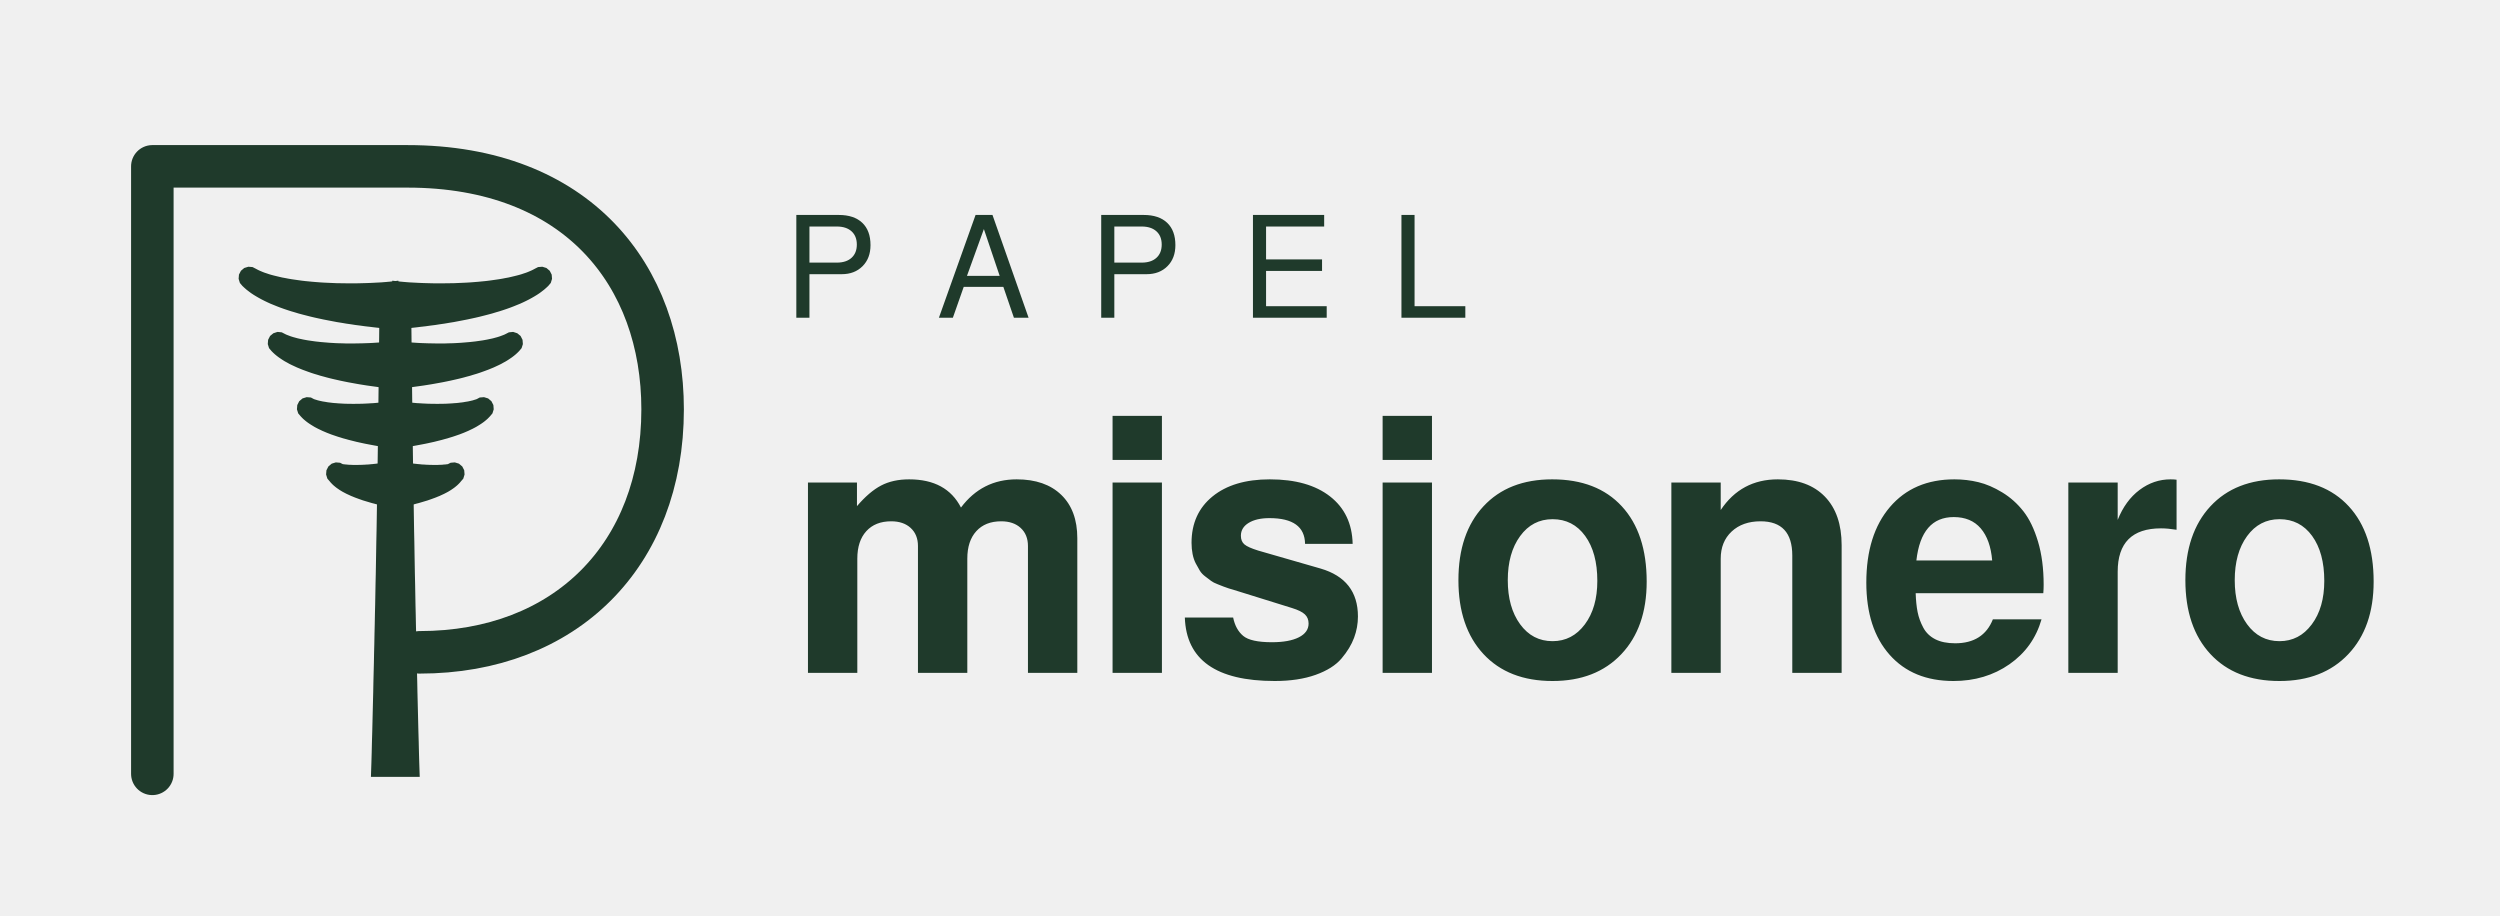
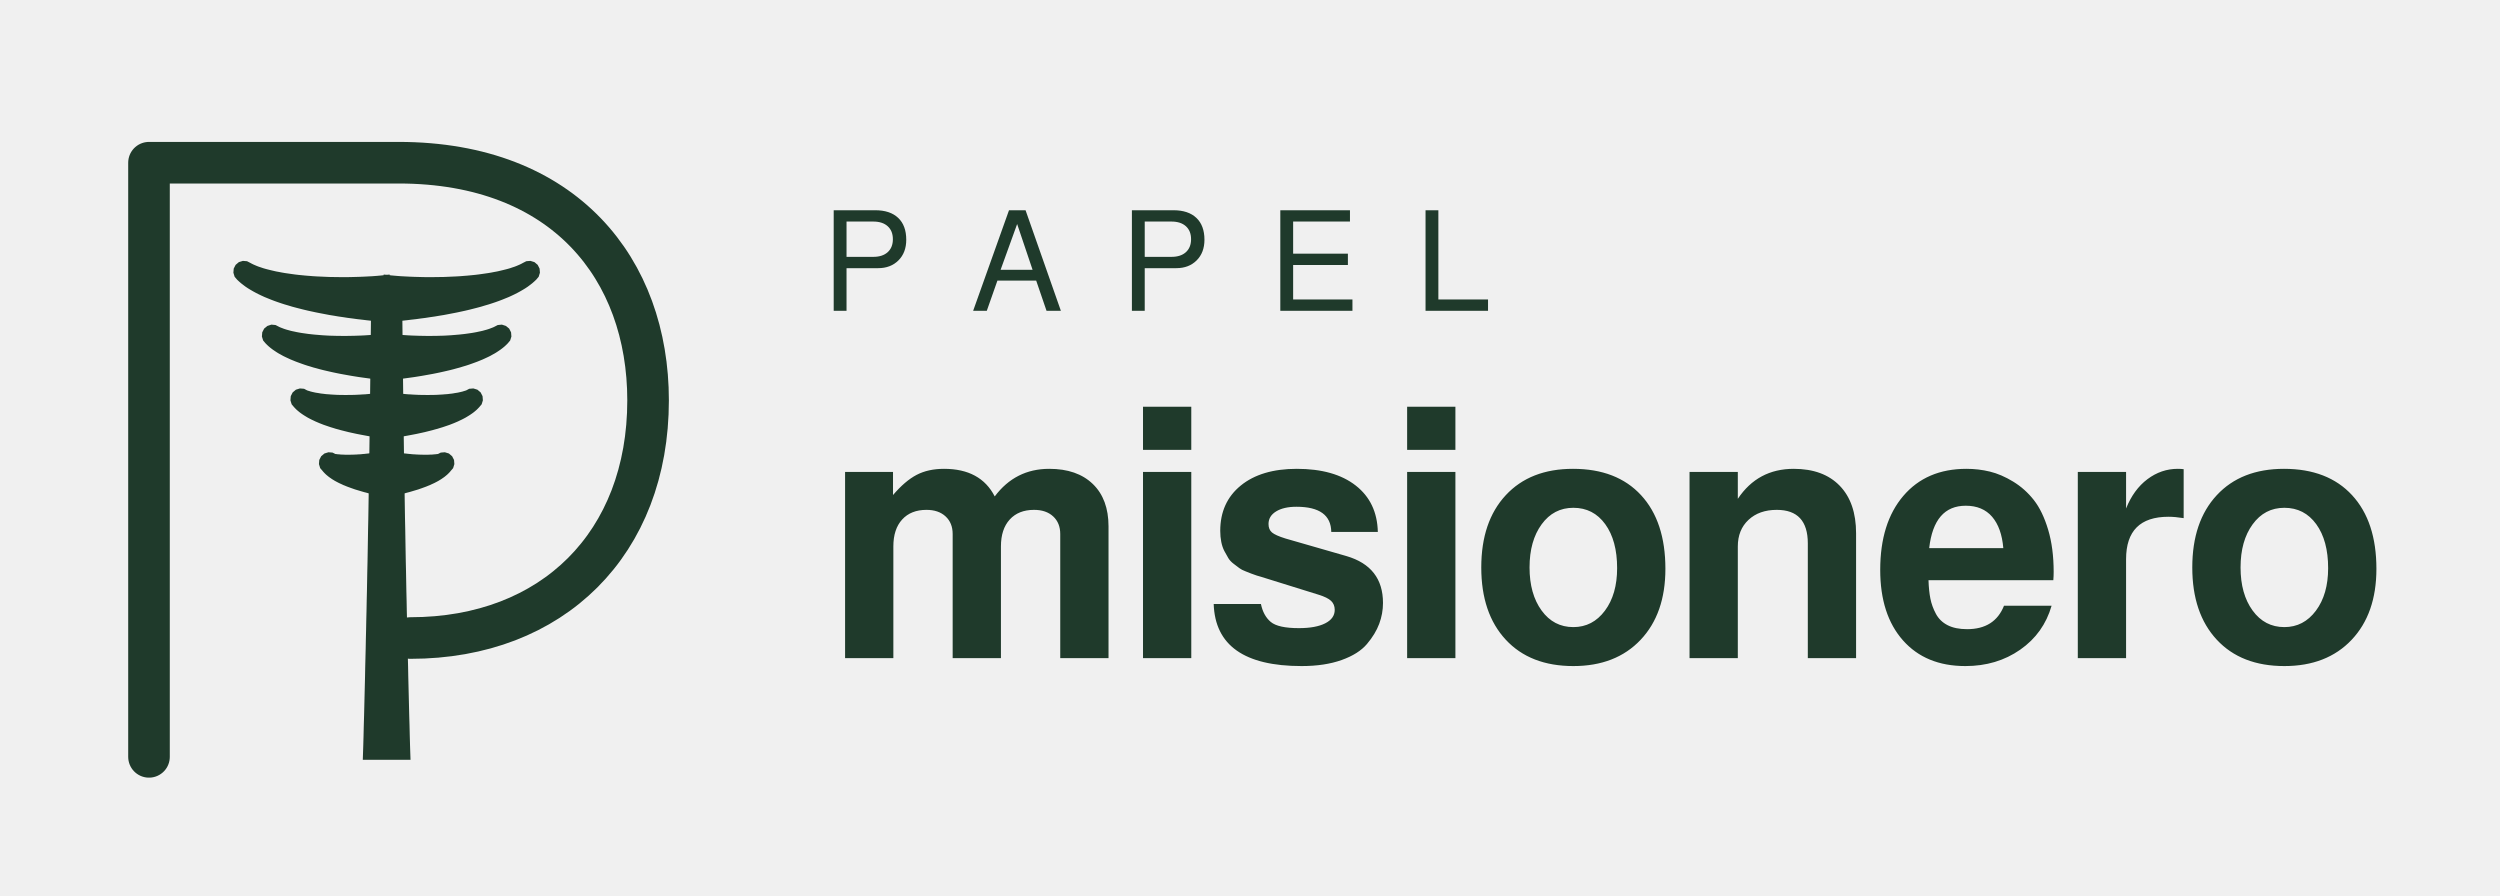
- <svg xmlns="http://www.w3.org/2000/svg" viewBox="0 0 535 196" width="535" height="196">
+ <svg xmlns="http://www.w3.org/2000/svg" viewBox="0 0 547 196" width="547" height="196">
  <g transform="translate(4 20) scale(1.3)">
    <mask id="iA11F3A2B" maskUnits="userSpaceOnUse" x="0" y="0" width="120" height="120">
      <g fill="#fff" stroke="#fff">
        <path d="M22 112 V12 H64 C92 12 106 30 106 52 C106 76 90 92 66 92" fill="none" stroke-width="7" stroke-linecap="round" stroke-linejoin="round" />
        <path d="M62.00 31.38 L61.22 31.47 L60.44 31.54 L59.67 31.60 L58.90 31.64 L58.14 31.68 L57.38 31.71 L56.63 31.73 L55.89 31.75 L55.16 31.76 L54.43 31.76 L53.71 31.75 L53.00 31.74 L52.30 31.73 L51.61 31.70 L50.94 31.67 L50.27 31.64 L49.61 31.60 L48.97 31.55 L48.34 31.50 L47.72 31.44 L47.11 31.38 L46.52 31.31 L45.94 31.23 L45.38 31.15 L44.83 31.07 L44.30 30.98 L43.79 30.88 L43.29 30.79 L42.81 30.68 L42.35 30.57 L41.90 30.46 L41.48 30.35 L41.07 30.23 L40.69 30.10 L40.32 29.98 L39.98 29.85 L39.65 29.71 L39.35 29.58 L39.07 29.44 L38.81 29.30 L38.36 29.07 L37.86 29.03 L37.37 29.18 L36.98 29.51 L36.75 29.96 L36.71 30.46 L36.86 30.95 L37.19 31.34 L37.49 31.62 L37.82 31.91 L38.17 32.18 L38.53 32.45 L38.92 32.71 L39.33 32.96 L39.76 33.21 L40.20 33.45 L40.67 33.69 L41.15 33.92 L41.65 34.15 L42.17 34.36 L42.71 34.58 L43.26 34.79 L43.82 34.99 L44.41 35.19 L45.00 35.38 L45.62 35.56 L46.24 35.75 L46.88 35.92 L47.54 36.09 L48.21 36.26 L48.89 36.42 L49.58 36.57 L50.28 36.72 L51.00 36.86 L51.73 37.00 L52.46 37.14 L53.21 37.26 L53.97 37.39 L54.74 37.50 L55.51 37.62 L56.30 37.72 L57.09 37.83 L57.89 37.92 L58.70 38.02 L59.52 38.11 L60.34 38.19 L61.17 38.28 L62.00 38.38 Z" />
        <path d="M62.00 38.38 L62.83 38.28 L63.66 38.19 L64.48 38.11 L65.30 38.02 L66.11 37.92 L66.91 37.83 L67.70 37.72 L68.49 37.62 L69.26 37.50 L70.03 37.39 L70.79 37.26 L71.54 37.14 L72.27 37.00 L73.00 36.86 L73.72 36.72 L74.42 36.57 L75.11 36.42 L75.79 36.26 L76.46 36.09 L77.12 35.92 L77.76 35.75 L78.38 35.56 L79.00 35.38 L79.59 35.19 L80.18 34.99 L80.74 34.79 L81.29 34.58 L81.83 34.36 L82.35 34.15 L82.85 33.92 L83.33 33.69 L83.80 33.45 L84.24 33.21 L84.67 32.96 L85.08 32.71 L85.47 32.45 L85.83 32.18 L86.18 31.91 L86.51 31.62 L86.81 31.34 L87.14 30.95 L87.29 30.46 L87.25 29.96 L87.02 29.51 L86.63 29.18 L86.14 29.03 L85.64 29.07 L85.19 29.30 L84.93 29.44 L84.65 29.58 L84.35 29.71 L84.02 29.85 L83.68 29.98 L83.31 30.10 L82.93 30.23 L82.52 30.35 L82.10 30.46 L81.65 30.57 L81.19 30.68 L80.71 30.79 L80.21 30.88 L79.70 30.98 L79.17 31.07 L78.62 31.15 L78.06 31.23 L77.48 31.31 L76.89 31.38 L76.28 31.44 L75.66 31.50 L75.03 31.55 L74.39 31.60 L73.73 31.64 L73.06 31.67 L72.39 31.70 L71.70 31.73 L71.00 31.74 L70.29 31.75 L69.57 31.76 L68.84 31.76 L68.11 31.75 L67.37 31.73 L66.62 31.71 L65.86 31.68 L65.10 31.64 L64.33 31.60 L63.56 31.54 L62.78 31.47 L62.00 31.38 Z" />
        <path d="M62.00 41.20 L61.38 41.30 L60.76 41.37 L60.15 41.43 L59.54 41.48 L58.94 41.52 L58.34 41.56 L57.74 41.59 L57.15 41.61 L56.57 41.63 L55.99 41.64 L55.42 41.65 L54.86 41.66 L54.30 41.65 L53.75 41.65 L53.21 41.63 L52.68 41.62 L52.16 41.60 L51.65 41.57 L51.15 41.54 L50.66 41.50 L50.18 41.46 L49.71 41.42 L49.25 41.37 L48.80 41.32 L48.37 41.26 L47.95 41.20 L47.54 41.14 L47.14 41.07 L46.76 41.00 L46.40 40.92 L46.05 40.85 L45.71 40.77 L45.39 40.68 L45.09 40.60 L44.80 40.51 L44.53 40.42 L44.27 40.32 L44.03 40.23 L43.81 40.14 L43.61 40.04 L43.16 39.81 L42.66 39.76 L42.17 39.92 L41.78 40.24 L41.55 40.69 L41.51 41.20 L41.66 41.68 L41.99 42.07 L42.24 42.32 L42.50 42.56 L42.78 42.79 L43.08 43.02 L43.40 43.24 L43.73 43.46 L44.07 43.67 L44.44 43.87 L44.81 44.08 L45.20 44.27 L45.61 44.46 L46.02 44.65 L46.46 44.83 L46.90 45.01 L47.36 45.18 L47.83 45.35 L48.31 45.52 L48.80 45.68 L49.31 45.83 L49.82 45.99 L50.35 46.13 L50.89 46.28 L51.44 46.42 L51.99 46.55 L52.56 46.68 L53.14 46.81 L53.72 46.93 L54.32 47.05 L54.92 47.16 L55.53 47.27 L56.15 47.38 L56.77 47.48 L57.40 47.58 L58.04 47.67 L58.69 47.76 L59.34 47.85 L60.00 47.94 L60.66 48.02 L61.33 48.11 L62.00 48.20 Z" />
        <path d="M62.00 48.20 L62.67 48.11 L63.34 48.02 L64.00 47.94 L64.66 47.85 L65.31 47.76 L65.96 47.67 L66.60 47.58 L67.23 47.48 L67.85 47.38 L68.47 47.27 L69.08 47.16 L69.68 47.05 L70.28 46.93 L70.86 46.81 L71.44 46.68 L72.01 46.55 L72.56 46.42 L73.11 46.28 L73.65 46.13 L74.18 45.99 L74.69 45.83 L75.20 45.68 L75.69 45.52 L76.17 45.35 L76.64 45.18 L77.10 45.01 L77.54 44.83 L77.98 44.65 L78.39 44.46 L78.80 44.27 L79.19 44.08 L79.56 43.87 L79.93 43.67 L80.27 43.46 L80.60 43.24 L80.92 43.02 L81.22 42.79 L81.50 42.56 L81.76 42.32 L82.01 42.07 L82.34 41.68 L82.49 41.20 L82.45 40.69 L82.22 40.24 L81.83 39.92 L81.34 39.76 L80.84 39.81 L80.39 40.04 L80.19 40.14 L79.97 40.23 L79.73 40.32 L79.47 40.42 L79.20 40.51 L78.91 40.60 L78.61 40.68 L78.29 40.77 L77.95 40.85 L77.60 40.92 L77.24 41.00 L76.86 41.07 L76.46 41.14 L76.05 41.20 L75.63 41.26 L75.20 41.32 L74.75 41.37 L74.29 41.42 L73.82 41.46 L73.34 41.50 L72.85 41.54 L72.35 41.57 L71.84 41.60 L71.32 41.62 L70.79 41.63 L70.25 41.65 L69.70 41.65 L69.14 41.66 L68.58 41.65 L68.01 41.64 L67.43 41.63 L66.85 41.61 L66.26 41.59 L65.66 41.56 L65.06 41.52 L64.46 41.48 L63.85 41.43 L63.24 41.37 L62.62 41.30 L62.00 41.20 Z" />
        <path d="M62.00 51.03 L61.54 51.12 L61.09 51.19 L60.63 51.26 L60.18 51.31 L59.73 51.36 L59.29 51.40 L58.85 51.44 L58.41 51.48 L57.98 51.50 L57.55 51.53 L57.13 51.55 L56.71 51.57 L56.30 51.58 L55.89 51.59 L55.49 51.59 L55.10 51.60 L54.71 51.59 L54.33 51.59 L53.96 51.58 L53.60 51.57 L53.24 51.55 L52.89 51.53 L52.55 51.51 L52.22 51.48 L51.90 51.46 L51.59 51.43 L51.29 51.39 L51.00 51.36 L50.72 51.32 L50.45 51.27 L50.19 51.23 L49.94 51.19 L49.71 51.14 L49.48 51.09 L49.27 51.04 L49.07 50.99 L48.89 50.93 L48.72 50.88 L48.56 50.83 L48.41 50.78 L47.96 50.54 L47.46 50.50 L46.97 50.65 L46.58 50.98 L46.35 51.43 L46.31 51.94 L46.46 52.42 L46.79 52.81 L46.98 53.01 L47.18 53.21 L47.40 53.40 L47.63 53.59 L47.87 53.77 L48.13 53.95 L48.39 54.12 L48.67 54.29 L48.95 54.46 L49.25 54.62 L49.56 54.78 L49.88 54.93 L50.21 55.09 L50.54 55.23 L50.89 55.38 L51.25 55.52 L51.61 55.66 L51.99 55.79 L52.37 55.92 L52.76 56.05 L53.16 56.17 L53.57 56.30 L53.99 56.41 L54.41 56.53 L54.84 56.64 L55.28 56.75 L55.72 56.86 L56.17 56.96 L56.63 57.06 L57.09 57.16 L57.56 57.25 L58.03 57.34 L58.51 57.43 L59.00 57.52 L59.49 57.60 L59.98 57.69 L60.48 57.77 L60.98 57.85 L61.49 57.93 L62.00 58.03 Z" />
        <path d="M62.00 58.03 L62.51 57.93 L63.02 57.85 L63.52 57.77 L64.02 57.69 L64.51 57.60 L65.00 57.52 L65.49 57.43 L65.97 57.34 L66.44 57.25 L66.91 57.16 L67.37 57.06 L67.83 56.96 L68.28 56.86 L68.72 56.75 L69.16 56.64 L69.59 56.53 L70.01 56.41 L70.43 56.30 L70.84 56.17 L71.24 56.05 L71.63 55.92 L72.01 55.79 L72.39 55.66 L72.75 55.52 L73.11 55.38 L73.46 55.23 L73.79 55.09 L74.12 54.93 L74.44 54.78 L74.75 54.62 L75.05 54.46 L75.33 54.29 L75.61 54.12 L75.87 53.95 L76.13 53.77 L76.37 53.59 L76.60 53.40 L76.82 53.21 L77.02 53.01 L77.21 52.81 L77.54 52.42 L77.69 51.94 L77.65 51.43 L77.42 50.98 L77.03 50.65 L76.54 50.50 L76.04 50.54 L75.59 50.78 L75.44 50.83 L75.28 50.88 L75.11 50.93 L74.93 50.99 L74.73 51.04 L74.52 51.09 L74.29 51.14 L74.06 51.19 L73.81 51.23 L73.55 51.27 L73.28 51.32 L73.00 51.36 L72.71 51.39 L72.41 51.43 L72.10 51.46 L71.78 51.48 L71.45 51.51 L71.11 51.53 L70.76 51.55 L70.40 51.57 L70.04 51.58 L69.67 51.59 L69.29 51.59 L68.90 51.60 L68.51 51.59 L68.11 51.59 L67.70 51.58 L67.29 51.57 L66.87 51.55 L66.45 51.53 L66.02 51.50 L65.59 51.48 L65.15 51.44 L64.71 51.40 L64.27 51.36 L63.82 51.31 L63.37 51.26 L62.91 51.19 L62.46 51.12 L62.00 51.03 Z" />
        <path d="M62.00 60.85 L61.70 60.95 L61.41 61.02 L61.11 61.08 L60.82 61.14 L60.53 61.20 L60.24 61.25 L59.95 61.30 L59.67 61.34 L59.39 61.38 L59.11 61.42 L58.83 61.45 L58.56 61.48 L58.29 61.51 L58.03 61.53 L57.77 61.56 L57.51 61.58 L57.26 61.59 L57.02 61.61 L56.77 61.62 L56.54 61.63 L56.30 61.64 L56.08 61.64 L55.86 61.65 L55.64 61.65 L55.44 61.65 L55.23 61.65 L55.04 61.65 L54.85 61.64 L54.67 61.63 L54.50 61.63 L54.33 61.62 L54.17 61.61 L54.02 61.59 L53.88 61.58 L53.75 61.57 L53.62 61.56 L53.51 61.54 L53.40 61.53 L53.30 61.52 L53.21 61.51 L52.76 61.28 L52.26 61.24 L51.77 61.39 L51.38 61.72 L51.15 62.17 L51.11 62.67 L51.26 63.16 L51.59 63.54 L51.72 63.70 L51.87 63.86 L52.02 64.01 L52.18 64.16 L52.35 64.30 L52.52 64.44 L52.71 64.58 L52.90 64.71 L53.10 64.85 L53.30 64.97 L53.51 65.10 L53.73 65.22 L53.96 65.34 L54.19 65.46 L54.43 65.57 L54.67 65.68 L54.92 65.80 L55.18 65.90 L55.44 66.01 L55.70 66.11 L55.98 66.21 L56.25 66.31 L56.54 66.41 L56.82 66.51 L57.12 66.60 L57.42 66.69 L57.72 66.78 L58.02 66.87 L58.33 66.96 L58.65 67.04 L58.97 67.13 L59.29 67.21 L59.62 67.29 L59.95 67.37 L60.28 67.44 L60.62 67.52 L60.96 67.60 L61.30 67.67 L61.65 67.75 L62.00 67.85 Z" />
        <path d="M62.00 67.85 L62.35 67.75 L62.70 67.67 L63.04 67.60 L63.38 67.52 L63.72 67.44 L64.05 67.37 L64.38 67.29 L64.71 67.21 L65.03 67.13 L65.35 67.04 L65.67 66.96 L65.98 66.87 L66.28 66.78 L66.58 66.69 L66.88 66.60 L67.18 66.51 L67.46 66.41 L67.75 66.31 L68.02 66.21 L68.30 66.11 L68.56 66.01 L68.82 65.90 L69.08 65.80 L69.33 65.68 L69.57 65.57 L69.81 65.46 L70.04 65.34 L70.27 65.22 L70.49 65.10 L70.70 64.97 L70.90 64.85 L71.10 64.71 L71.29 64.58 L71.48 64.44 L71.65 64.30 L71.82 64.16 L71.98 64.01 L72.13 63.86 L72.28 63.70 L72.41 63.54 L72.74 63.16 L72.89 62.67 L72.85 62.17 L72.62 61.72 L72.23 61.39 L71.74 61.24 L71.24 61.28 L70.79 61.51 L70.70 61.52 L70.60 61.53 L70.49 61.54 L70.38 61.56 L70.25 61.57 L70.12 61.58 L69.98 61.59 L69.83 61.61 L69.67 61.62 L69.50 61.63 L69.33 61.63 L69.15 61.64 L68.96 61.65 L68.77 61.65 L68.56 61.65 L68.36 61.65 L68.14 61.65 L67.92 61.64 L67.70 61.64 L67.46 61.63 L67.23 61.62 L66.98 61.61 L66.74 61.59 L66.49 61.58 L66.23 61.56 L65.97 61.53 L65.71 61.51 L65.44 61.48 L65.17 61.45 L64.89 61.42 L64.61 61.38 L64.33 61.34 L64.05 61.30 L63.76 61.25 L63.47 61.20 L63.18 61.14 L62.89 61.08 L62.59 61.02 L62.30 60.95 L62.00 60.85 Z" />
        <path d="M65.50 112.00 L65.44 110.22 L65.39 108.47 L65.35 106.76 L65.30 105.07 L65.26 103.41 L65.22 101.77 L65.18 100.15 L65.14 98.55 L65.11 96.95 L65.07 95.36 L65.03 93.78 L65.00 92.19 L64.96 90.61 L64.93 89.02 L64.89 87.41 L64.86 85.80 L64.82 84.16 L64.79 82.51 L64.76 80.84 L64.72 79.13 L64.69 77.40 L64.66 75.63 L64.63 73.82 L64.59 71.98 L64.56 70.08 L64.53 68.14 L64.50 66.15 L64.47 64.11 L64.43 62.00 L64.40 59.84 L64.37 57.60 L64.34 55.30 L64.31 52.93 L64.28 50.48 L64.25 47.95 L64.22 45.34 L64.19 42.64 L64.16 39.86 L64.13 36.98 L64.10 34.00 L63.94 33.20 L63.48 32.52 L62.80 32.06 L62.00 31.90 L61.20 32.06 L60.52 32.52 L60.06 33.20 L59.90 34.00 L59.87 36.98 L59.84 39.86 L59.81 42.64 L59.78 45.34 L59.75 47.95 L59.72 50.48 L59.69 52.93 L59.66 55.30 L59.63 57.60 L59.60 59.84 L59.57 62.00 L59.53 64.11 L59.50 66.15 L59.47 68.14 L59.44 70.08 L59.41 71.98 L59.37 73.82 L59.34 75.63 L59.31 77.40 L59.28 79.13 L59.24 80.84 L59.21 82.51 L59.18 84.16 L59.14 85.80 L59.11 87.41 L59.07 89.02 L59.04 90.61 L59.00 92.19 L58.97 93.78 L58.93 95.36 L58.89 96.95 L58.86 98.55 L58.82 100.15 L58.78 101.77 L58.74 103.41 L58.70 105.07 L58.65 106.76 L58.61 108.47 L58.56 110.22 L58.50 112.00 Z" />
      </g>
      <g fill="#000" stroke="#000" />
    </mask>
    <rect width="120" height="120" fill="#1F3A2B" mask="url(#iA11F3A2B)" />
  </g>
-   <path d="M186.288 46.458Q186.288 49.265 184.583 50.97Q182.878 52.675 180.132 52.675H173.221V62.0H170.414V40.0H179.498Q182.757 40.0 184.523 41.675Q186.288 43.35 186.288 46.458ZM173.221 50.2H179.075Q181.097 50.2 182.229 49.174Q183.361 48.148 183.361 46.337Q183.361 44.527 182.229 43.501Q181.097 42.475 179.075 42.475H173.221Z M214.716 55.391H206.236L203.912 62.0H200.925L208.771 40.0H212.392L220.118 62.0H216.979ZM213.931 53.037 210.551 43.018 206.93 53.037Z M251.534 46.458Q251.534 49.265 249.829 50.97Q248.123 52.675 245.377 52.675H238.466V62.0H235.66V40.0H244.743Q248.003 40.0 249.768 41.675Q251.534 43.35 251.534 46.458ZM238.466 50.2H244.321Q246.343 50.2 247.475 49.174Q248.606 48.148 248.606 46.337Q248.606 44.527 247.475 43.501Q246.343 42.475 244.321 42.475H238.466Z M270.938 51.981V59.525H283.915V62.0H268.132V40.0H283.372V42.475H270.938V49.506H282.919V51.981Z M302.716 40.0V59.525H313.58V62.0H299.909V40.0Z M172.904 97.259H183.391V102.314Q186.032 99.221 188.559 97.901Q191.086 96.58 194.557 96.58Q202.554 96.58 205.647 102.616Q210.174 96.58 217.568 96.58Q223.679 96.58 227.112 99.9Q230.545 103.219 230.545 109.18V138.0H219.982V110.84Q219.982 108.425 218.436 106.992Q216.889 105.558 214.248 105.558Q210.853 105.558 208.929 107.671Q207.005 109.783 207.005 113.556V138.0H196.443V110.84Q196.443 108.425 194.896 106.992Q193.35 105.558 190.709 105.558Q187.314 105.558 185.39 107.671Q183.466 109.783 183.466 113.556V138.0H172.904Z M248.652 97.259V138.0H238.089V97.259ZM248.652 83.0V92.431H238.089V83.0Z M263.892 126.155Q264.42 128.72 266.042 130.078Q267.664 131.436 272.191 131.436Q275.888 131.436 277.962 130.38Q280.037 129.324 280.037 127.438Q280.037 126.23 279.245 125.476Q278.453 124.722 276.491 124.118L263.892 120.195Q263.816 120.195 262.986 119.931Q262.156 119.667 261.817 119.516Q261.477 119.365 260.572 119.025Q259.667 118.686 259.176 118.309Q258.686 117.931 257.931 117.366Q257.177 116.8 256.762 116.121Q256.347 115.442 255.894 114.574Q255.442 113.706 255.215 112.575Q254.989 111.443 254.989 110.16Q254.989 103.898 259.478 100.239Q263.967 96.58 271.738 96.58Q279.962 96.58 284.639 100.239Q289.317 103.898 289.468 110.387H279.283Q279.207 104.879 271.663 104.879Q268.871 104.879 267.211 105.898Q265.551 106.916 265.551 108.652Q265.551 109.859 266.306 110.5Q267.06 111.141 269.248 111.82L282.602 115.668Q290.599 118.007 290.599 125.929Q290.599 128.267 289.77 130.493Q288.94 132.719 287.091 134.907Q285.243 137.095 281.546 138.415Q277.849 139.735 272.794 139.735Q254.008 139.735 253.556 126.155Z M306.443 97.259V138.0H295.881V97.259ZM306.443 83.0V92.431H295.881V83.0Z M332.17 96.58Q341.752 96.58 347.071 102.352Q352.39 108.123 352.39 118.46Q352.39 128.267 346.957 134.001Q341.525 139.735 332.246 139.735Q322.815 139.735 317.458 133.964Q312.102 128.192 312.102 118.158Q312.102 108.123 317.458 102.352Q322.815 96.58 332.17 96.58ZM332.246 105.106Q327.945 105.106 325.305 108.727Q322.664 112.348 322.664 118.158Q322.664 123.967 325.305 127.588Q327.945 131.21 332.246 131.21Q336.471 131.21 339.149 127.626Q341.827 124.043 341.827 118.309Q341.827 112.273 339.224 108.689Q336.621 105.106 332.246 105.106Z M357.671 97.259H368.233V103.144Q372.609 96.58 380.455 96.58Q386.944 96.58 390.527 100.277Q394.111 103.974 394.111 110.689V138.0H383.549V112.877Q383.549 105.558 376.759 105.558Q372.911 105.558 370.572 107.746Q368.233 109.934 368.233 113.556V138.0H357.671Z M418.254 96.58Q420.894 96.58 423.384 97.184Q425.874 97.787 428.477 99.372Q431.08 100.956 433.003 103.408Q434.927 105.86 436.134 109.896Q437.342 113.933 437.342 119.139Q437.342 120.044 437.266 120.949H409.955Q410.03 123.288 410.37 124.986Q410.709 126.683 411.577 128.305Q412.444 129.927 414.142 130.795Q415.84 131.663 418.405 131.663Q424.44 131.663 426.477 126.532H436.889Q435.154 132.568 430.023 136.152Q424.893 139.735 418.027 139.735Q409.351 139.735 404.372 134.115Q399.392 128.494 399.392 118.686Q399.392 108.425 404.447 102.503Q409.502 96.58 418.254 96.58ZM426.326 113.933Q425.949 109.481 423.874 107.067Q421.8 104.653 418.103 104.653Q411.162 104.653 410.106 113.933Z M442.623 97.259H453.185V105.257Q454.845 101.107 457.863 98.844Q460.881 96.58 464.502 96.58Q465.181 96.58 465.785 96.656V107.369Q463.898 107.067 462.465 107.067Q453.185 107.067 453.185 116.347V138.0H442.623Z M487.739 96.58Q497.321 96.58 502.64 102.352Q507.959 108.123 507.959 118.46Q507.959 128.267 502.527 134.001Q497.095 139.735 487.815 139.735Q478.384 139.735 473.027 133.964Q467.671 128.192 467.671 118.158Q467.671 108.123 473.027 102.352Q478.384 96.58 487.739 96.58ZM487.815 105.106Q483.514 105.106 480.874 108.727Q478.233 112.348 478.233 118.158Q478.233 123.967 480.874 127.588Q483.514 131.21 487.815 131.21Q492.04 131.21 494.718 127.626Q497.396 124.043 497.396 118.309Q497.396 112.273 494.794 108.689Q492.191 105.106 487.815 105.106Z" fill="#1F3A2B" transform="translate(0 6)" />
+   <path d="M198.288 46.458Q198.288 49.265 196.583 50.97Q194.878 52.675 192.132 52.675H185.221V62.0H182.414V40.0H191.498Q194.757 40.0 196.523 41.675Q198.288 43.35 198.288 46.458ZM185.221 50.2H191.075Q193.097 50.2 194.229 49.174Q195.361 48.148 195.361 46.337Q195.361 44.527 194.229 43.501Q193.097 42.475 191.075 42.475H185.221Z M226.716 55.391H218.236L215.912 62.0H212.925L220.771 40.0H224.392L232.118 62.0H228.979ZM225.931 53.037 222.551 43.018 218.93 53.037Z M263.534 46.458Q263.534 49.265 261.829 50.97Q260.123 52.675 257.377 52.675H250.466V62.0H247.66V40.0H256.743Q260.003 40.0 261.768 41.675Q263.534 43.35 263.534 46.458ZM250.466 50.2H256.321Q258.343 50.2 259.475 49.174Q260.606 48.148 260.606 46.337Q260.606 44.527 259.475 43.501Q258.343 42.475 256.321 42.475H250.466Z M282.938 51.981V59.525H295.915V62.0H280.132V40.0H295.372V42.475H282.938V49.506H294.919V51.981Z M314.716 40.0V59.525H325.58V62.0H311.909V40.0Z M184.904 97.259H195.391V102.314Q198.032 99.221 200.559 97.901Q203.086 96.58 206.557 96.58Q214.554 96.58 217.647 102.616Q222.174 96.58 229.568 96.58Q235.679 96.58 239.112 99.9Q242.545 103.219 242.545 109.18V138.0H231.982V110.84Q231.982 108.425 230.436 106.992Q228.889 105.558 226.248 105.558Q222.853 105.558 220.929 107.671Q219.005 109.783 219.005 113.556V138.0H208.443V110.84Q208.443 108.425 206.896 106.992Q205.35 105.558 202.709 105.558Q199.314 105.558 197.39 107.671Q195.466 109.783 195.466 113.556V138.0H184.904Z M260.652 97.259V138.0H250.089V97.259ZM260.652 83.0V92.431H250.089V83.0Z M275.892 126.155Q276.42 128.72 278.042 130.078Q279.664 131.436 284.191 131.436Q287.888 131.436 289.962 130.38Q292.037 129.324 292.037 127.438Q292.037 126.23 291.245 125.476Q290.453 124.722 288.491 124.118L275.892 120.195Q275.816 120.195 274.986 119.931Q274.156 119.667 273.817 119.516Q273.477 119.365 272.572 119.025Q271.667 118.686 271.176 118.309Q270.686 117.931 269.931 117.366Q269.177 116.8 268.762 116.121Q268.347 115.442 267.894 114.574Q267.442 113.706 267.215 112.575Q266.989 111.443 266.989 110.16Q266.989 103.898 271.478 100.239Q275.967 96.58 283.738 96.58Q291.962 96.58 296.639 100.239Q301.317 103.898 301.468 110.387H291.283Q291.207 104.879 283.663 104.879Q280.871 104.879 279.211 105.898Q277.551 106.916 277.551 108.652Q277.551 109.859 278.306 110.5Q279.06 111.141 281.248 111.82L294.602 115.668Q302.599 118.007 302.599 125.929Q302.599 128.267 301.77 130.493Q300.94 132.719 299.091 134.907Q297.243 137.095 293.546 138.415Q289.849 139.735 284.794 139.735Q266.008 139.735 265.556 126.155Z M318.443 97.259V138.0H307.881V97.259ZM318.443 83.0V92.431H307.881V83.0Z M344.17 96.58Q353.752 96.58 359.071 102.352Q364.39 108.123 364.39 118.46Q364.39 128.267 358.957 134.001Q353.525 139.735 344.246 139.735Q334.815 139.735 329.458 133.964Q324.102 128.192 324.102 118.158Q324.102 108.123 329.458 102.352Q334.815 96.58 344.17 96.58ZM344.246 105.106Q339.945 105.106 337.305 108.727Q334.664 112.348 334.664 118.158Q334.664 123.967 337.305 127.588Q339.945 131.21 344.246 131.21Q348.471 131.21 351.149 127.626Q353.827 124.043 353.827 118.309Q353.827 112.273 351.224 108.689Q348.621 105.106 344.246 105.106Z M369.671 97.259H380.233V103.144Q384.609 96.58 392.455 96.58Q398.944 96.58 402.527 100.277Q406.111 103.974 406.111 110.689V138.0H395.549V112.877Q395.549 105.558 388.759 105.558Q384.911 105.558 382.572 107.746Q380.233 109.934 380.233 113.556V138.0H369.671Z M430.254 96.58Q432.894 96.58 435.384 97.184Q437.874 97.787 440.477 99.372Q443.08 100.956 445.003 103.408Q446.927 105.86 448.134 109.896Q449.342 113.933 449.342 119.139Q449.342 120.044 449.266 120.949H421.955Q422.03 123.288 422.37 124.986Q422.709 126.683 423.577 128.305Q424.444 129.927 426.142 130.795Q427.84 131.663 430.405 131.663Q436.44 131.663 438.477 126.532H448.889Q447.154 132.568 442.023 136.152Q436.893 139.735 430.027 139.735Q421.351 139.735 416.372 134.115Q411.392 128.494 411.392 118.686Q411.392 108.425 416.447 102.503Q421.502 96.58 430.254 96.58ZM438.326 113.933Q437.949 109.481 435.874 107.067Q433.8 104.653 430.103 104.653Q423.162 104.653 422.106 113.933Z M454.623 97.259H465.185V105.257Q466.845 101.107 469.863 98.844Q472.881 96.58 476.502 96.58Q477.181 96.58 477.785 96.656V107.369Q475.898 107.067 474.465 107.067Q465.185 107.067 465.185 116.347V138.0H454.623Z M499.739 96.58Q509.321 96.58 514.64 102.352Q519.959 108.123 519.959 118.46Q519.959 128.267 514.527 134.001Q509.095 139.735 499.815 139.735Q490.384 139.735 485.027 133.964Q479.671 128.192 479.671 118.158Q479.671 108.123 485.027 102.352Q490.384 96.58 499.739 96.58ZM499.815 105.106Q495.514 105.106 492.874 108.727Q490.233 112.348 490.233 118.158Q490.233 123.967 492.874 127.588Q495.514 131.21 499.815 131.21Q504.04 131.21 506.718 127.626Q509.396 124.043 509.396 118.309Q509.396 112.273 506.794 108.689Q504.191 105.106 499.815 105.106Z" fill="#1F3A2B" transform="translate(0 6)" />
</svg>
